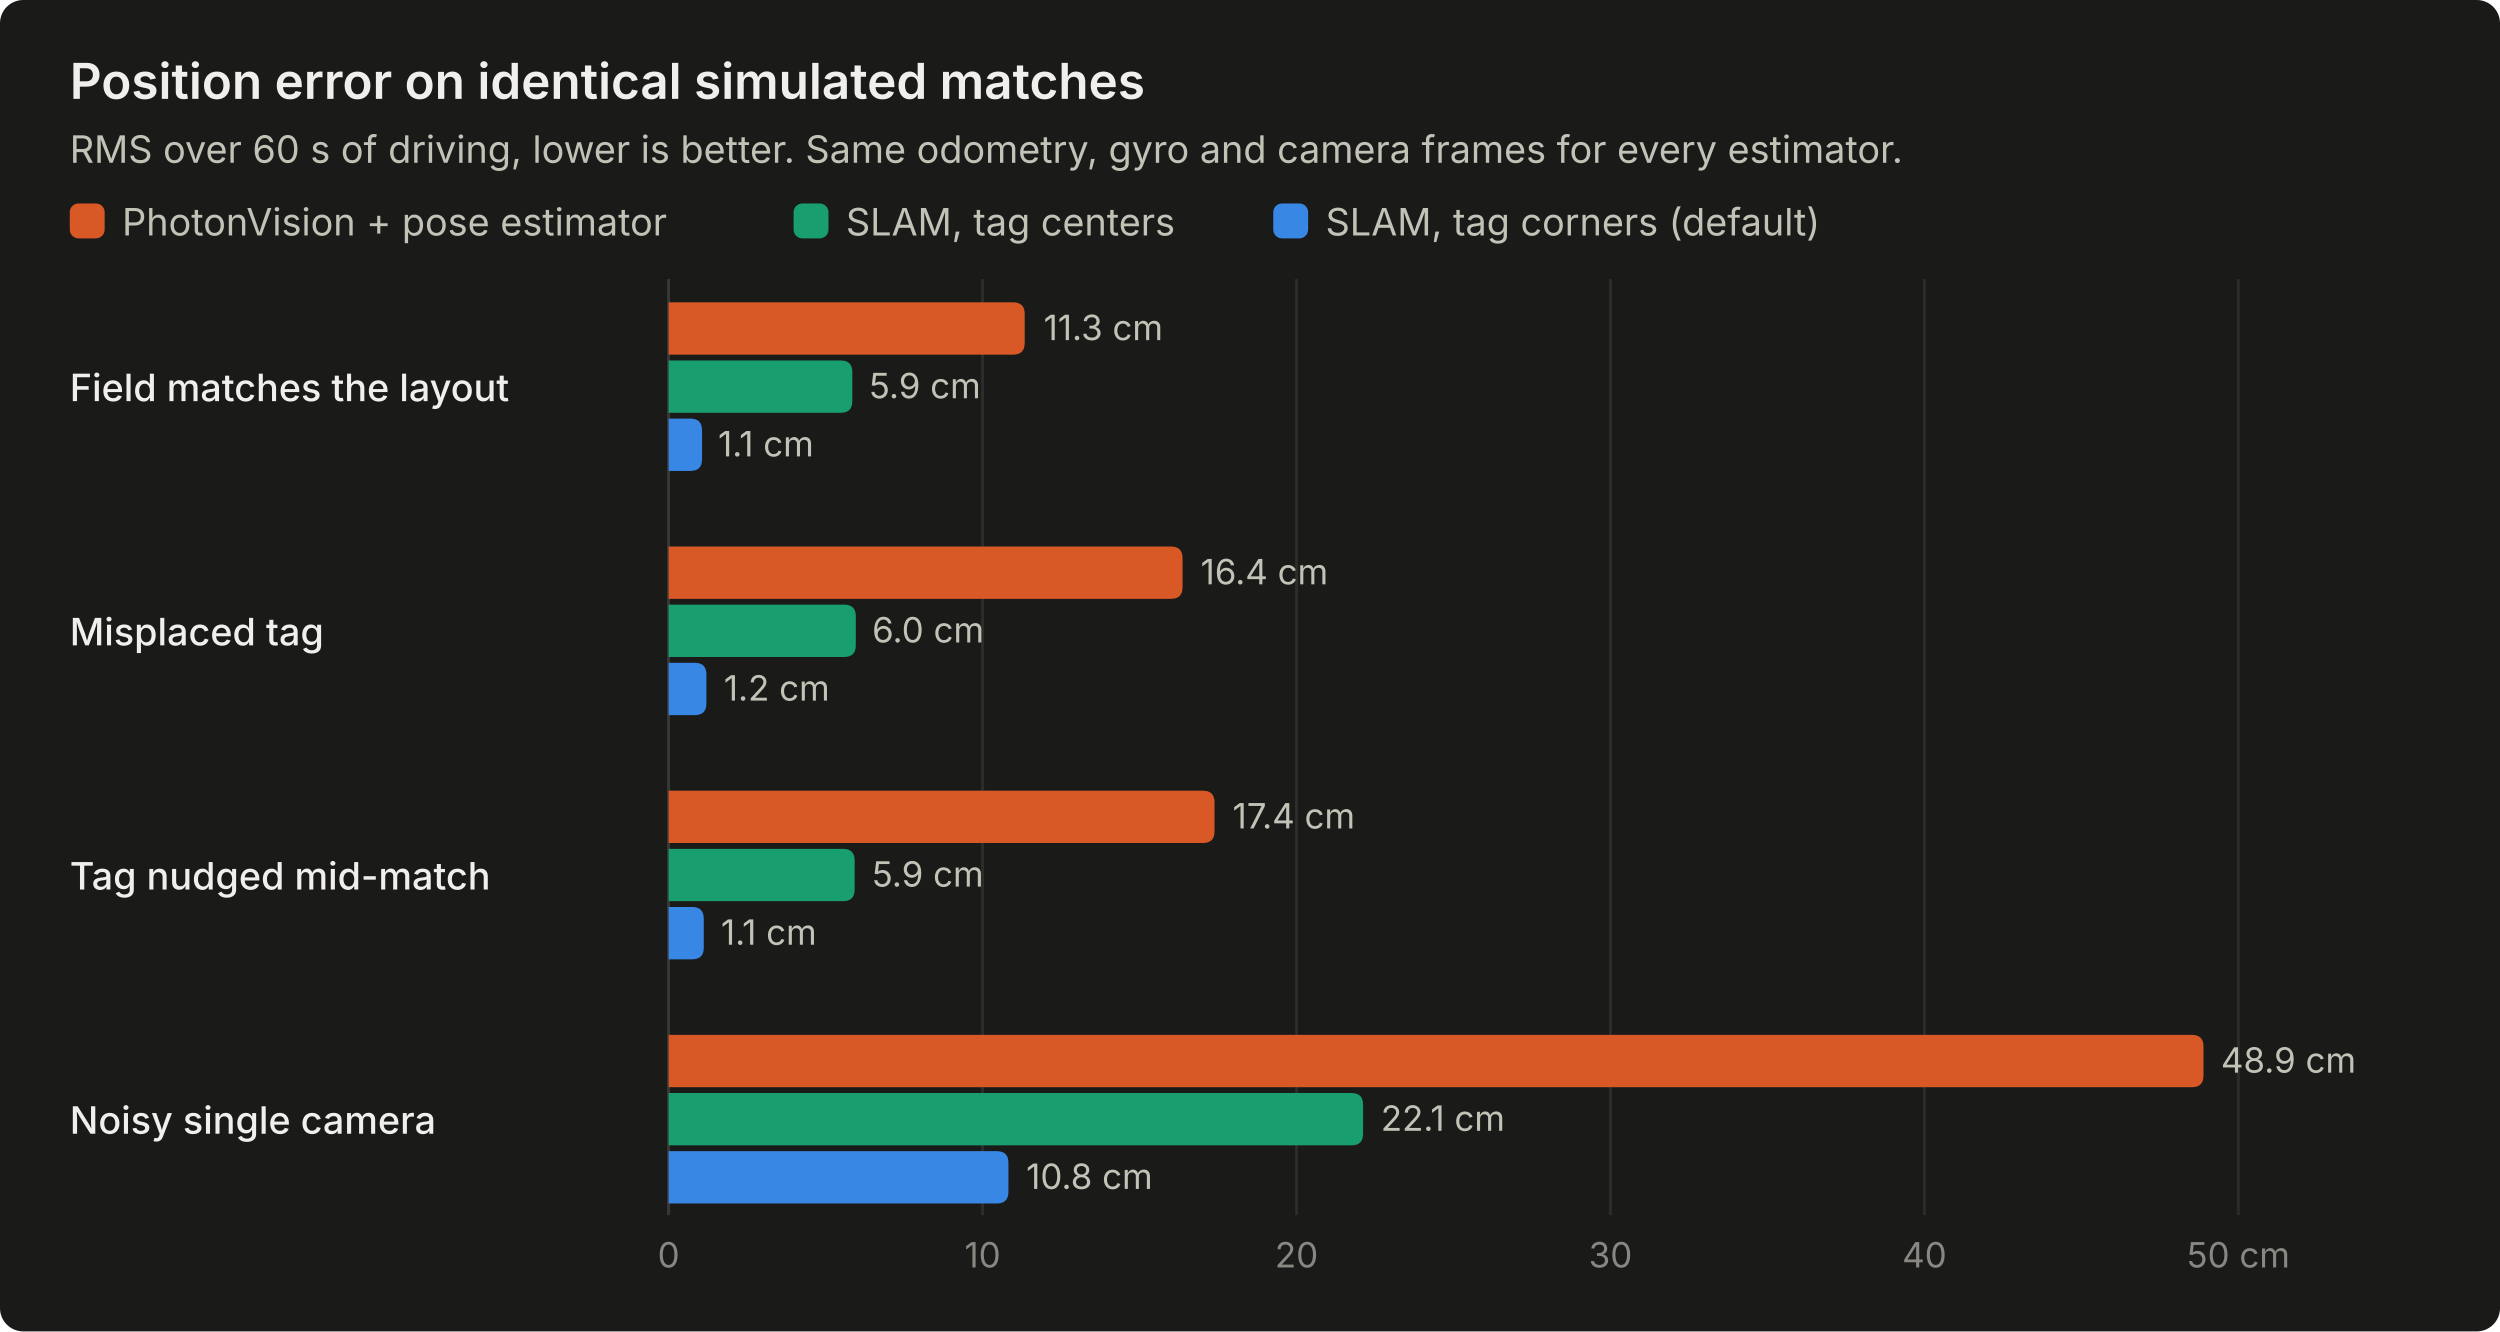
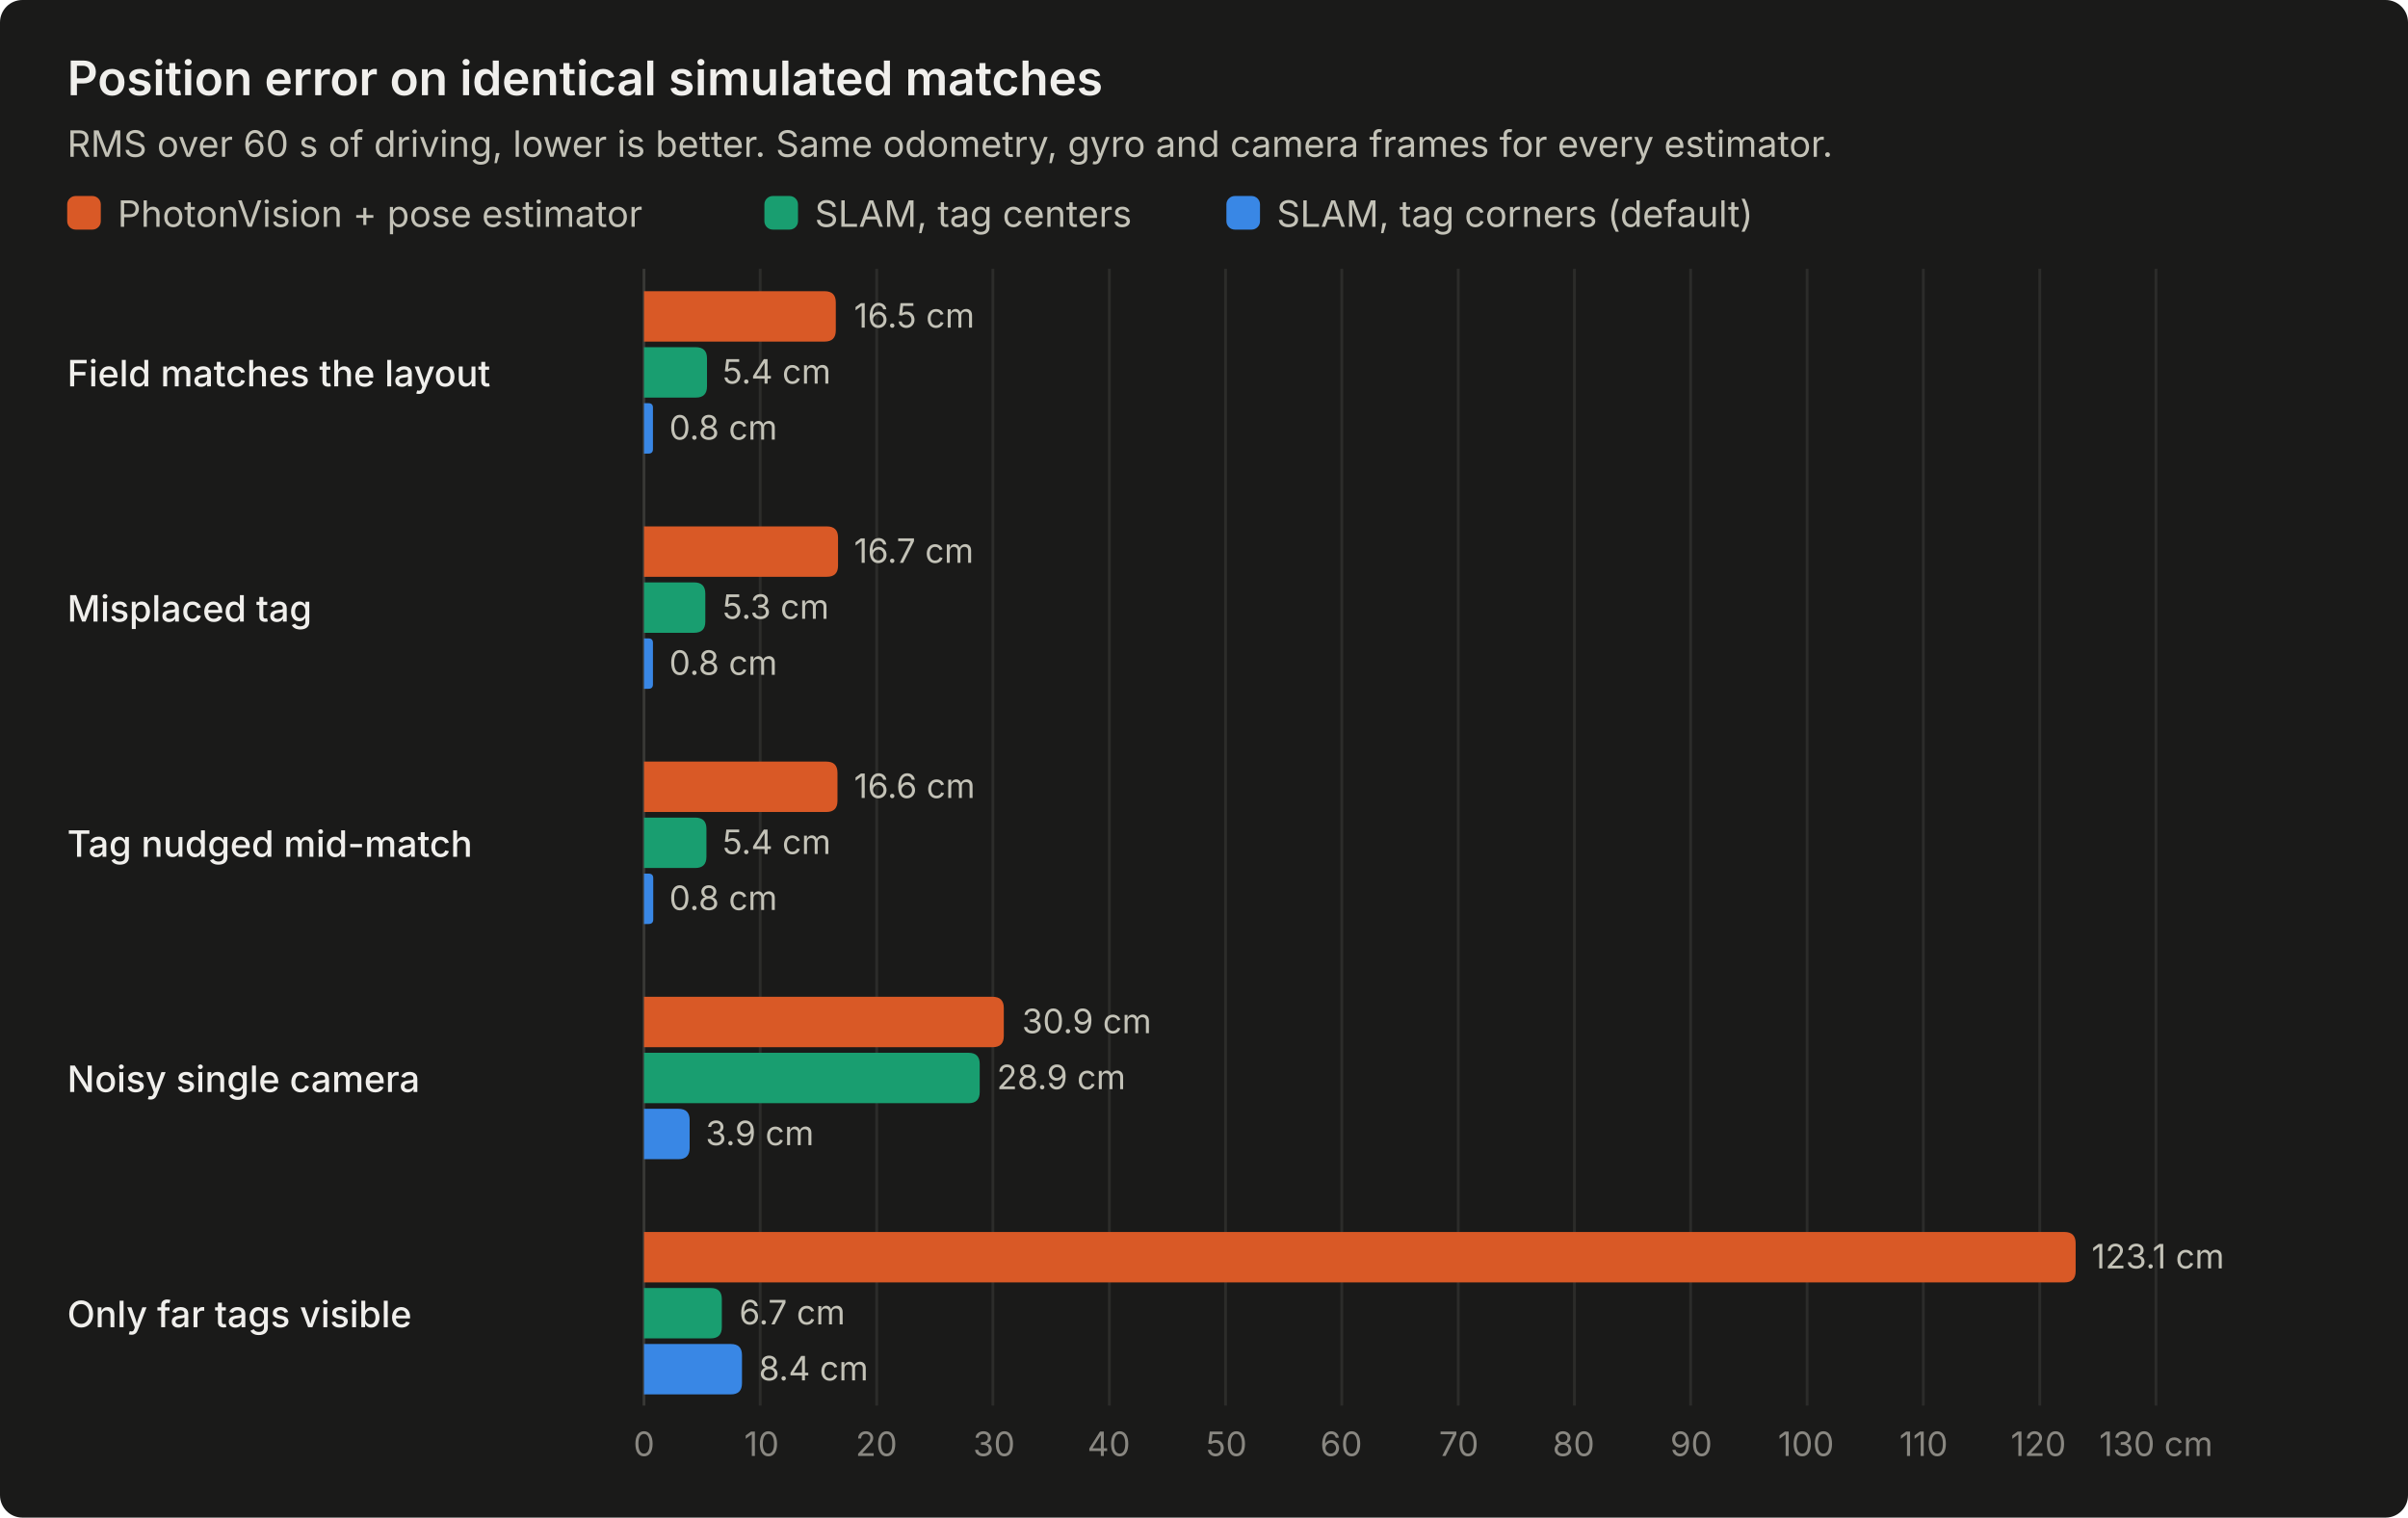
- <svg xmlns="http://www.w3.org/2000/svg" viewBox="0 0 860 458" width="860" height="458" role="img" aria-label="Position error on identical simulated matches">
-   <rect width="860" height="458" rx="8" fill="#1a1a19" />
+ <svg xmlns="http://www.w3.org/2000/svg" viewBox="0 0 860 542" width="860" height="542" role="img" aria-label="Position error on identical simulated matches">
+   <rect width="860" height="542" rx="8" fill="#1a1a19" />
  <text x="24" y="34" fill="#f0efec" font-family="system-ui, -apple-system, Segoe UI, sans-serif" font-size="17" font-weight="600" text-anchor="start">Position error on identical simulated matches</text>
  <text x="24" y="56" fill="#c3c2b7" font-family="system-ui, -apple-system, Segoe UI, sans-serif" font-size="13" font-weight="400" text-anchor="start">RMS over 60 s of driving, lower is better. Same odometry, gyro and camera frames for every estimator.</text>
  <rect x="24" y="70" width="12" height="12" rx="3" fill="#d95926" />
  <text x="42" y="81" fill="#c3c2b7" font-family="system-ui, -apple-system, Segoe UI, sans-serif" font-size="13" font-weight="400" text-anchor="start">PhotonVision + pose estimator</text>
  <rect x="273" y="70" width="12" height="12" rx="3" fill="#199e70" />
  <text x="291" y="81" fill="#c3c2b7" font-family="system-ui, -apple-system, Segoe UI, sans-serif" font-size="13" font-weight="400" text-anchor="start">SLAM, tag centers</text>
  <rect x="438" y="70" width="12" height="12" rx="3" fill="#3987e5" />
  <text x="456" y="81" fill="#c3c2b7" font-family="system-ui, -apple-system, Segoe UI, sans-serif" font-size="13" font-weight="400" text-anchor="start">SLAM, tag corners (default)</text>
-   <line x1="230.0" y1="96" x2="230.0" y2="418" stroke="#383835" stroke-width="1" />
-   <text x="230" y="436" fill="#898781" font-family="system-ui, -apple-system, Segoe UI, sans-serif" font-size="12" font-weight="400" text-anchor="middle">0</text>
-   <line x1="338.0" y1="96" x2="338.0" y2="418" stroke="#2c2c2a" stroke-width="1" />
-   <text x="338" y="436" fill="#898781" font-family="system-ui, -apple-system, Segoe UI, sans-serif" font-size="12" font-weight="400" text-anchor="middle">10</text>
-   <line x1="446.0" y1="96" x2="446.0" y2="418" stroke="#2c2c2a" stroke-width="1" />
-   <text x="446" y="436" fill="#898781" font-family="system-ui, -apple-system, Segoe UI, sans-serif" font-size="12" font-weight="400" text-anchor="middle">20</text>
-   <line x1="554.0" y1="96" x2="554.0" y2="418" stroke="#2c2c2a" stroke-width="1" />
-   <text x="554" y="436" fill="#898781" font-family="system-ui, -apple-system, Segoe UI, sans-serif" font-size="12" font-weight="400" text-anchor="middle">30</text>
-   <line x1="662.0" y1="96" x2="662.0" y2="418" stroke="#2c2c2a" stroke-width="1" />
-   <text x="662" y="436" fill="#898781" font-family="system-ui, -apple-system, Segoe UI, sans-serif" font-size="12" font-weight="400" text-anchor="middle">40</text>
-   <line x1="770.0" y1="96" x2="770.0" y2="418" stroke="#2c2c2a" stroke-width="1" />
-   <text x="770" y="436" fill="#898781" font-family="system-ui, -apple-system, Segoe UI, sans-serif" font-size="12" font-weight="400" text-anchor="middle">50 cm</text>
+   <line x1="230.0" y1="96" x2="230.0" y2="502" stroke="#383835" stroke-width="1" />
+   <text x="230" y="520" fill="#898781" font-family="system-ui, -apple-system, Segoe UI, sans-serif" font-size="12" font-weight="400" text-anchor="middle">0</text>
+   <line x1="271.5" y1="96" x2="271.5" y2="502" stroke="#2c2c2a" stroke-width="1" />
+   <text x="272" y="520" fill="#898781" font-family="system-ui, -apple-system, Segoe UI, sans-serif" font-size="12" font-weight="400" text-anchor="middle">10</text>
+   <line x1="313.1" y1="96" x2="313.1" y2="502" stroke="#2c2c2a" stroke-width="1" />
+   <text x="313" y="520" fill="#898781" font-family="system-ui, -apple-system, Segoe UI, sans-serif" font-size="12" font-weight="400" text-anchor="middle">20</text>
+   <line x1="354.6" y1="96" x2="354.6" y2="502" stroke="#2c2c2a" stroke-width="1" />
+   <text x="355" y="520" fill="#898781" font-family="system-ui, -apple-system, Segoe UI, sans-serif" font-size="12" font-weight="400" text-anchor="middle">30</text>
+   <line x1="396.2" y1="96" x2="396.2" y2="502" stroke="#2c2c2a" stroke-width="1" />
+   <text x="396" y="520" fill="#898781" font-family="system-ui, -apple-system, Segoe UI, sans-serif" font-size="12" font-weight="400" text-anchor="middle">40</text>
+   <line x1="437.7" y1="96" x2="437.7" y2="502" stroke="#2c2c2a" stroke-width="1" />
+   <text x="438" y="520" fill="#898781" font-family="system-ui, -apple-system, Segoe UI, sans-serif" font-size="12" font-weight="400" text-anchor="middle">50</text>
+   <line x1="479.2" y1="96" x2="479.2" y2="502" stroke="#2c2c2a" stroke-width="1" />
+   <text x="479" y="520" fill="#898781" font-family="system-ui, -apple-system, Segoe UI, sans-serif" font-size="12" font-weight="400" text-anchor="middle">60</text>
+   <line x1="520.8" y1="96" x2="520.8" y2="502" stroke="#2c2c2a" stroke-width="1" />
+   <text x="521" y="520" fill="#898781" font-family="system-ui, -apple-system, Segoe UI, sans-serif" font-size="12" font-weight="400" text-anchor="middle">70</text>
+   <line x1="562.3" y1="96" x2="562.3" y2="502" stroke="#2c2c2a" stroke-width="1" />
+   <text x="562" y="520" fill="#898781" font-family="system-ui, -apple-system, Segoe UI, sans-serif" font-size="12" font-weight="400" text-anchor="middle">80</text>
+   <line x1="603.8" y1="96" x2="603.8" y2="502" stroke="#2c2c2a" stroke-width="1" />
+   <text x="604" y="520" fill="#898781" font-family="system-ui, -apple-system, Segoe UI, sans-serif" font-size="12" font-weight="400" text-anchor="middle">90</text>
+   <line x1="645.4" y1="96" x2="645.4" y2="502" stroke="#2c2c2a" stroke-width="1" />
+   <text x="645" y="520" fill="#898781" font-family="system-ui, -apple-system, Segoe UI, sans-serif" font-size="12" font-weight="400" text-anchor="middle">100</text>
+   <line x1="686.9" y1="96" x2="686.9" y2="502" stroke="#2c2c2a" stroke-width="1" />
+   <text x="687" y="520" fill="#898781" font-family="system-ui, -apple-system, Segoe UI, sans-serif" font-size="12" font-weight="400" text-anchor="middle">110</text>
+   <line x1="728.5" y1="96" x2="728.5" y2="502" stroke="#2c2c2a" stroke-width="1" />
+   <text x="728" y="520" fill="#898781" font-family="system-ui, -apple-system, Segoe UI, sans-serif" font-size="12" font-weight="400" text-anchor="middle">120</text>
+   <line x1="770.0" y1="96" x2="770.0" y2="502" stroke="#2c2c2a" stroke-width="1" />
+   <text x="770" y="520" fill="#898781" font-family="system-ui, -apple-system, Segoe UI, sans-serif" font-size="12" font-weight="400" text-anchor="middle">130 cm</text>
  <text x="24" y="138" fill="#f0efec" font-family="system-ui, -apple-system, Segoe UI, sans-serif" font-size="13" font-weight="500" text-anchor="start">Field matches the layout</text>
-   <path d="M230.0 104.0 H348.5 Q352.5 104.0 352.5 108.0 V118.0 Q352.5 122.0 348.5 122.0 H230.0 Z" fill="#d95926" />
-   <text x="359" y="117" fill="#c3c2b7" font-family="system-ui, -apple-system, Segoe UI, sans-serif" font-size="12" font-weight="400" text-anchor="start">11.3 cm</text>
-   <path d="M230.0 124.0 H289.2 Q293.2 124.0 293.2 128.0 V138.0 Q293.2 142.0 289.2 142.0 H230.0 Z" fill="#199e70" />
-   <text x="299" y="137" fill="#c3c2b7" font-family="system-ui, -apple-system, Segoe UI, sans-serif" font-size="12" font-weight="400" text-anchor="start">5.9 cm</text>
-   <path d="M230.0 144.0 H237.5 Q241.5 144.0 241.5 148.0 V158.0 Q241.5 162.0 237.5 162.0 H230.0 Z" fill="#3987e5" />
-   <text x="247" y="157" fill="#c3c2b7" font-family="system-ui, -apple-system, Segoe UI, sans-serif" font-size="12" font-weight="400" text-anchor="start">1.1 cm</text>
+   <path d="M230.0 104.0 H294.5 Q298.5 104.0 298.5 108.0 V118.0 Q298.5 122.0 294.5 122.0 H230.0 Z" fill="#d95926" />
+   <text x="305" y="117" fill="#c3c2b7" font-family="system-ui, -apple-system, Segoe UI, sans-serif" font-size="12" font-weight="400" text-anchor="start">16.5 cm</text>
+   <path d="M230.0 124.0 H248.5 Q252.5 124.0 252.5 128.0 V138.0 Q252.5 142.0 248.5 142.0 H230.0 Z" fill="#199e70" />
+   <text x="258" y="137" fill="#c3c2b7" font-family="system-ui, -apple-system, Segoe UI, sans-serif" font-size="12" font-weight="400" text-anchor="start">5.4 cm</text>
+   <path d="M230.0 144.0 H231.6 Q233.2 144.0 233.2 145.6 V160.4 Q233.2 162.0 231.6 162.0 H230.0 Z" fill="#3987e5" />
+   <text x="239" y="157" fill="#c3c2b7" font-family="system-ui, -apple-system, Segoe UI, sans-serif" font-size="12" font-weight="400" text-anchor="start">0.8 cm</text>
  <text x="24" y="222" fill="#f0efec" font-family="system-ui, -apple-system, Segoe UI, sans-serif" font-size="13" font-weight="500" text-anchor="start">Misplaced tag</text>
-   <path d="M230.0 188.0 H402.8 Q406.8 188.0 406.8 192.0 V202.0 Q406.8 206.0 402.8 206.0 H230.0 Z" fill="#d95926" />
-   <text x="413" y="201" fill="#c3c2b7" font-family="system-ui, -apple-system, Segoe UI, sans-serif" font-size="12" font-weight="400" text-anchor="start">16.4 cm</text>
-   <path d="M230.0 208.0 H290.4 Q294.4 208.0 294.4 212.0 V222.0 Q294.4 226.0 290.4 226.0 H230.0 Z" fill="#199e70" />
-   <text x="300" y="221" fill="#c3c2b7" font-family="system-ui, -apple-system, Segoe UI, sans-serif" font-size="12" font-weight="400" text-anchor="start">6.0 cm</text>
-   <path d="M230.0 228.0 H239.0 Q243.0 228.0 243.0 232.0 V242.0 Q243.0 246.0 239.0 246.0 H230.0 Z" fill="#3987e5" />
-   <text x="249" y="241" fill="#c3c2b7" font-family="system-ui, -apple-system, Segoe UI, sans-serif" font-size="12" font-weight="400" text-anchor="start">1.2 cm</text>
+   <path d="M230.0 188.0 H295.3 Q299.3 188.0 299.3 192.0 V202.0 Q299.3 206.0 295.3 206.0 H230.0 Z" fill="#d95926" />
+   <text x="305" y="201" fill="#c3c2b7" font-family="system-ui, -apple-system, Segoe UI, sans-serif" font-size="12" font-weight="400" text-anchor="start">16.7 cm</text>
+   <path d="M230.0 208.0 H247.9 Q251.9 208.0 251.9 212.0 V222.0 Q251.9 226.0 247.9 226.0 H230.0 Z" fill="#199e70" />
+   <text x="258" y="221" fill="#c3c2b7" font-family="system-ui, -apple-system, Segoe UI, sans-serif" font-size="12" font-weight="400" text-anchor="start">5.3 cm</text>
+   <path d="M230.0 228.0 H231.6 Q233.2 228.0 233.2 229.6 V244.4 Q233.2 246.0 231.6 246.0 H230.0 Z" fill="#3987e5" />
+   <text x="239" y="241" fill="#c3c2b7" font-family="system-ui, -apple-system, Segoe UI, sans-serif" font-size="12" font-weight="400" text-anchor="start">0.8 cm</text>
  <text x="24" y="306" fill="#f0efec" font-family="system-ui, -apple-system, Segoe UI, sans-serif" font-size="13" font-weight="500" text-anchor="start">Tag nudged mid-match</text>
-   <path d="M230.0 272.0 H413.8 Q417.8 272.0 417.8 276.0 V286.0 Q417.8 290.0 413.8 290.0 H230.0 Z" fill="#d95926" />
-   <text x="424" y="285" fill="#c3c2b7" font-family="system-ui, -apple-system, Segoe UI, sans-serif" font-size="12" font-weight="400" text-anchor="start">17.4 cm</text>
-   <path d="M230.0 292.0 H290.0 Q294.0 292.0 294.0 296.0 V306.0 Q294.0 310.0 290.0 310.0 H230.0 Z" fill="#199e70" />
-   <text x="300" y="305" fill="#c3c2b7" font-family="system-ui, -apple-system, Segoe UI, sans-serif" font-size="12" font-weight="400" text-anchor="start">5.9 cm</text>
-   <path d="M230.0 312.0 H238.1 Q242.1 312.0 242.1 316.0 V326.0 Q242.1 330.0 238.1 330.0 H230.0 Z" fill="#3987e5" />
-   <text x="248" y="325" fill="#c3c2b7" font-family="system-ui, -apple-system, Segoe UI, sans-serif" font-size="12" font-weight="400" text-anchor="start">1.1 cm</text>
+   <path d="M230.0 272.0 H295.1 Q299.1 272.0 299.1 276.0 V286.0 Q299.1 290.0 295.1 290.0 H230.0 Z" fill="#d95926" />
+   <text x="305" y="285" fill="#c3c2b7" font-family="system-ui, -apple-system, Segoe UI, sans-serif" font-size="12" font-weight="400" text-anchor="start">16.6 cm</text>
+   <path d="M230.0 292.0 H248.3 Q252.3 292.0 252.3 296.0 V306.0 Q252.3 310.0 248.3 310.0 H230.0 Z" fill="#199e70" />
+   <text x="258" y="305" fill="#c3c2b7" font-family="system-ui, -apple-system, Segoe UI, sans-serif" font-size="12" font-weight="400" text-anchor="start">5.4 cm</text>
+   <path d="M230.0 312.0 H231.6 Q233.3 312.0 233.3 313.6 V328.4 Q233.3 330.0 231.6 330.0 H230.0 Z" fill="#3987e5" />
+   <text x="239" y="325" fill="#c3c2b7" font-family="system-ui, -apple-system, Segoe UI, sans-serif" font-size="12" font-weight="400" text-anchor="start">0.8 cm</text>
  <text x="24" y="390" fill="#f0efec" font-family="system-ui, -apple-system, Segoe UI, sans-serif" font-size="13" font-weight="500" text-anchor="start">Noisy single camera</text>
-   <path d="M230.0 356.0 H754.0 Q758.0 356.0 758.0 360.0 V370.0 Q758.0 374.0 754.0 374.0 H230.0 Z" fill="#d95926" />
-   <text x="764" y="369" fill="#c3c2b7" font-family="system-ui, -apple-system, Segoe UI, sans-serif" font-size="12" font-weight="400" text-anchor="start">48.9 cm</text>
-   <path d="M230.0 376.0 H464.9 Q468.9 376.0 468.9 380.0 V390.0 Q468.9 394.0 464.9 394.0 H230.0 Z" fill="#199e70" />
-   <text x="475" y="389" fill="#c3c2b7" font-family="system-ui, -apple-system, Segoe UI, sans-serif" font-size="12" font-weight="400" text-anchor="start">22.1 cm</text>
-   <path d="M230.0 396.0 H342.9 Q346.9 396.0 346.9 400.0 V410.0 Q346.9 414.0 342.9 414.0 H230.0 Z" fill="#3987e5" />
-   <text x="353" y="409" fill="#c3c2b7" font-family="system-ui, -apple-system, Segoe UI, sans-serif" font-size="12" font-weight="400" text-anchor="start">10.8 cm</text>
+   <path d="M230.0 356.0 H354.5 Q358.5 356.0 358.5 360.0 V370.0 Q358.5 374.0 354.5 374.0 H230.0 Z" fill="#d95926" />
+   <text x="365" y="369" fill="#c3c2b7" font-family="system-ui, -apple-system, Segoe UI, sans-serif" font-size="12" font-weight="400" text-anchor="start">30.9 cm</text>
+   <path d="M230.0 376.0 H345.9 Q349.9 376.0 349.9 380.0 V390.0 Q349.9 394.0 345.9 394.0 H230.0 Z" fill="#199e70" />
+   <text x="356" y="389" fill="#c3c2b7" font-family="system-ui, -apple-system, Segoe UI, sans-serif" font-size="12" font-weight="400" text-anchor="start">28.9 cm</text>
+   <path d="M230.0 396.0 H242.3 Q246.3 396.0 246.3 400.0 V410.0 Q246.3 414.0 242.3 414.0 H230.0 Z" fill="#3987e5" />
+   <text x="252" y="409" fill="#c3c2b7" font-family="system-ui, -apple-system, Segoe UI, sans-serif" font-size="12" font-weight="400" text-anchor="start">3.9 cm</text>
+   <text x="24" y="474" fill="#f0efec" font-family="system-ui, -apple-system, Segoe UI, sans-serif" font-size="13" font-weight="500" text-anchor="start">Only far tags visible</text>
+   <path d="M230.0 440.0 H737.3 Q741.3 440.0 741.3 444.0 V454.0 Q741.3 458.0 737.3 458.0 H230.0 Z" fill="#d95926" />
+   <text x="747" y="453" fill="#c3c2b7" font-family="system-ui, -apple-system, Segoe UI, sans-serif" font-size="12" font-weight="400" text-anchor="start">123.1 cm</text>
+   <path d="M230.0 460.0 H253.8 Q257.8 460.0 257.8 464.0 V474.0 Q257.8 478.0 253.8 478.0 H230.0 Z" fill="#199e70" />
+   <text x="264" y="473" fill="#c3c2b7" font-family="system-ui, -apple-system, Segoe UI, sans-serif" font-size="12" font-weight="400" text-anchor="start">6.7 cm</text>
+   <path d="M230.0 480.0 H261.0 Q265.0 480.0 265.0 484.0 V494.0 Q265.0 498.0 261.0 498.0 H230.0 Z" fill="#3987e5" />
+   <text x="271" y="493" fill="#c3c2b7" font-family="system-ui, -apple-system, Segoe UI, sans-serif" font-size="12" font-weight="400" text-anchor="start">8.4 cm</text>
</svg>
